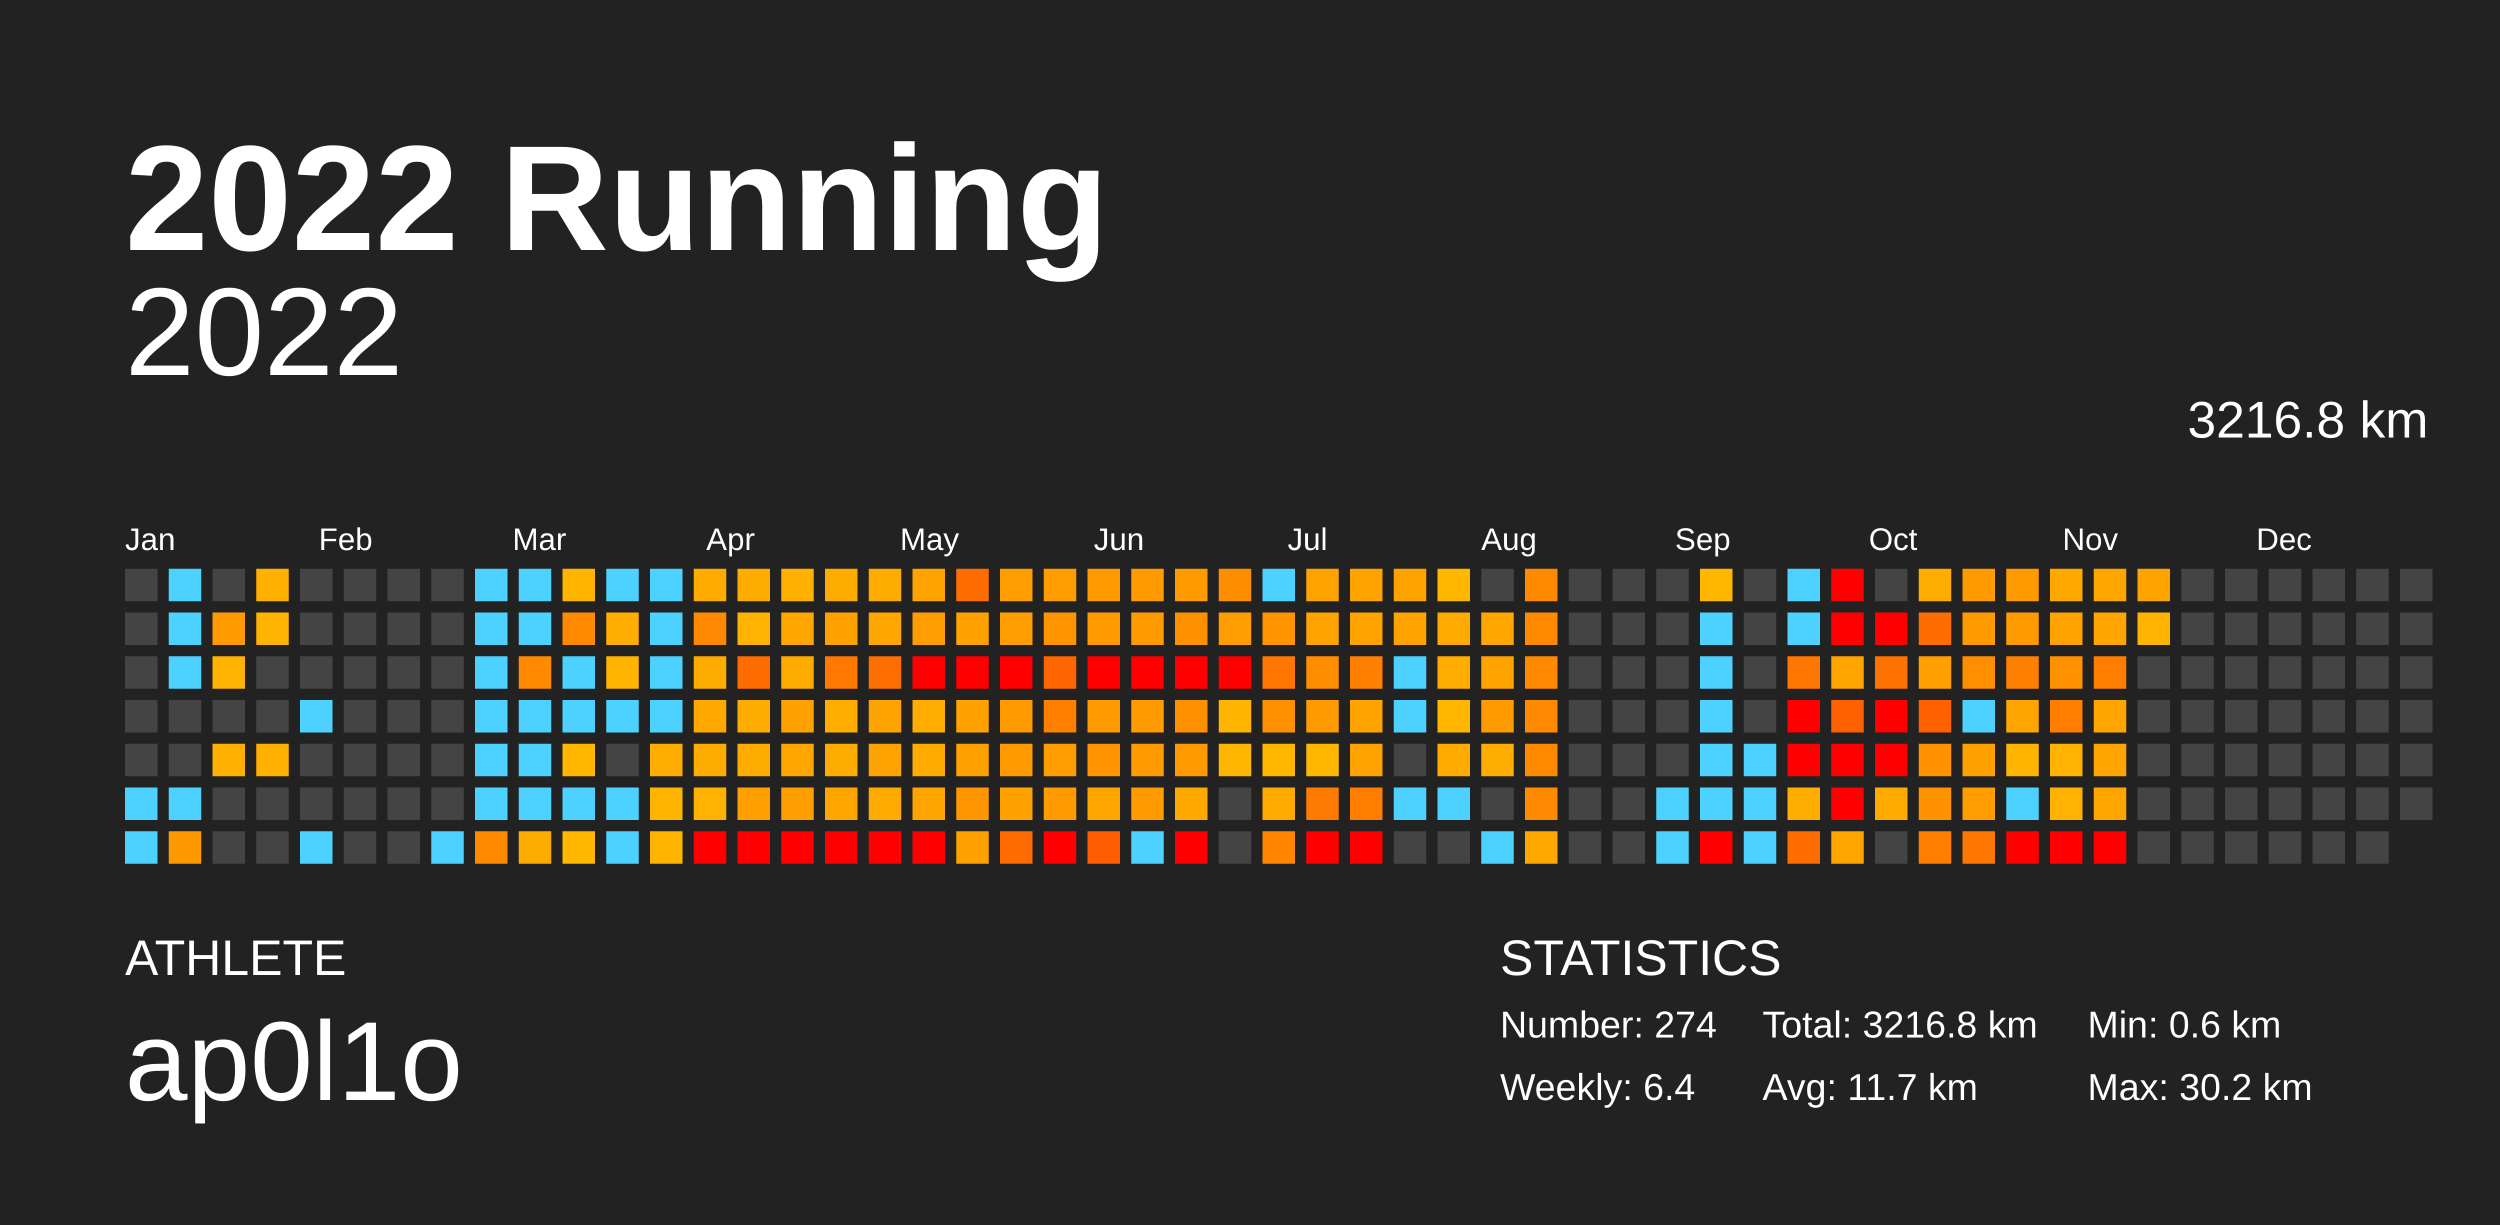
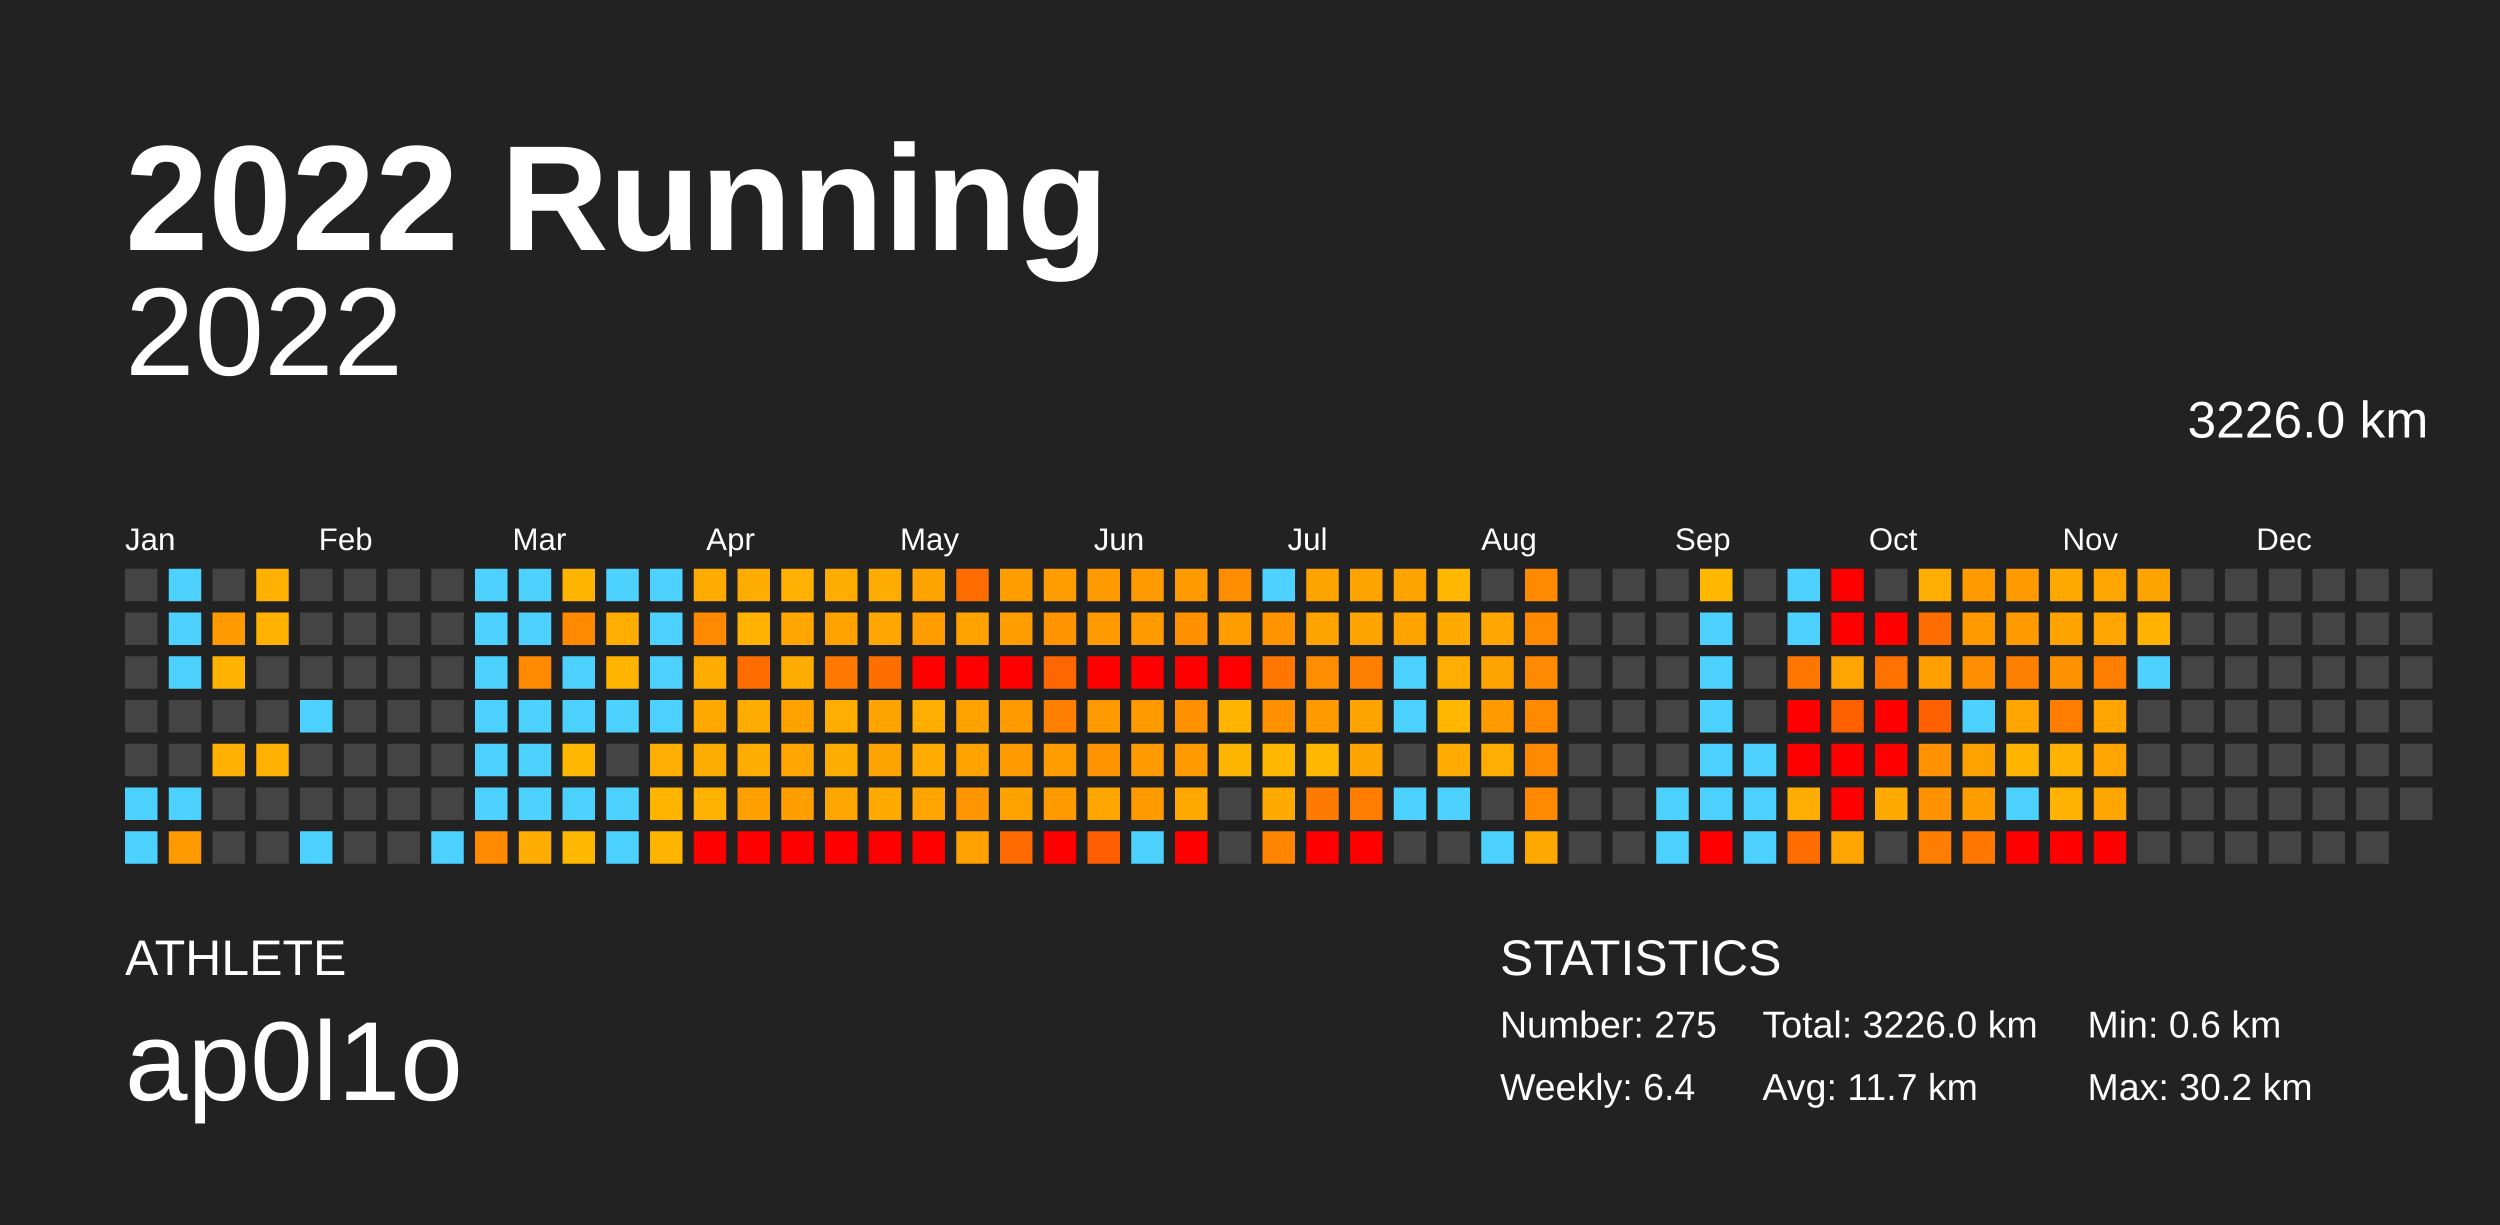
<svg xmlns="http://www.w3.org/2000/svg" baseProfile="full" height="98mm" version="1.1" viewBox="0,0,200,98" width="200mm">
  <defs />
  <rect fill="#222222" height="98" width="200" x="0" y="0" />
  <text fill="#FFFFFF" style="font-size:12px; font-family:Arial; font-weight:bold;" x="10" y="20">2022 Running</text>
  <text fill="#FFFFFF" style="font-size:4px; font-family:Arial" x="10" y="78">ATHLETE</text>
  <text fill="#FFFFFF" style="font-size:9px; font-family:Arial" x="10" y="88">ap0l1o</text>
  <text fill="#FFFFFF" style="font-size:4px; font-family:Arial" x="120" y="78">STATISTICS</text>
-   <text fill="#FFFFFF" style="font-size:3px; font-family:Arial" x="120" y="83">Number: 274</text>
+   <text fill="#FFFFFF" style="font-size:3px; font-family:Arial" x="120" y="83">Number: 275</text>
  <text fill="#FFFFFF" style="font-size:3px; font-family:Arial" x="120" y="88">Weekly: 6.4</text>
-   <text fill="#FFFFFF" style="font-size:3px; font-family:Arial" x="141" y="83">Total: 3216.8 km</text>
+   <text fill="#FFFFFF" style="font-size:3px; font-family:Arial" x="141" y="83">Total: 3226.0 km</text>
  <text fill="#FFFFFF" style="font-size:3px; font-family:Arial" x="141" y="88">Avg: 11.7 km</text>
  <text fill="#FFFFFF" style="font-size:3px; font-family:Arial" x="167" y="83">Min: 0.6 km</text>
  <text fill="#FFFFFF" style="font-size:3px; font-family:Arial" x="167" y="88">Max: 30.2 km</text>
  <text alignment-baseline="hanging" fill="#FFFFFF" style="font-size:10.0px; font-family:Arial;" x="10" y="30">2022</text>
-   <text alignment-baseline="hanging" fill="#FFFFFF" style="font-size:4.125px; font-family:Arial;" x="175" y="35">3216.8 km</text>
+   <text alignment-baseline="hanging" fill="#FFFFFF" style="font-size:4.125px; font-family:Arial;" x="175" y="35">3226.0 km</text>
  <text fill="#FFFFFF" style="font-size:2.5px; font-family:Arial" x="10.0" y="44">Jan</text>
  <text fill="#FFFFFF" style="font-size:2.5px; font-family:Arial" x="25.5" y="44">Feb</text>
  <text fill="#FFFFFF" style="font-size:2.5px; font-family:Arial" x="41.0" y="44">Mar</text>
  <text fill="#FFFFFF" style="font-size:2.5px; font-family:Arial" x="56.5" y="44">Apr</text>
  <text fill="#FFFFFF" style="font-size:2.5px; font-family:Arial" x="72.0" y="44">May</text>
  <text fill="#FFFFFF" style="font-size:2.5px; font-family:Arial" x="87.5" y="44">Jun</text>
  <text fill="#FFFFFF" style="font-size:2.5px; font-family:Arial" x="103.0" y="44">Jul</text>
  <text fill="#FFFFFF" style="font-size:2.5px; font-family:Arial" x="118.5" y="44">Aug</text>
  <text fill="#FFFFFF" style="font-size:2.5px; font-family:Arial" x="134.0" y="44">Sep</text>
  <text fill="#FFFFFF" style="font-size:2.5px; font-family:Arial" x="149.5" y="44">Oct</text>
  <text fill="#FFFFFF" style="font-size:2.5px; font-family:Arial" x="165.0" y="44">Nov</text>
  <text fill="#FFFFFF" style="font-size:2.5px; font-family:Arial" x="180.5" y="44">Dec</text>
  <rect fill="#444444" height="2.6" width="2.6" x="10.0" y="45.5" />
  <rect fill="#444444" height="2.6" width="2.6" x="10.0" y="49.0" />
  <rect fill="#444444" height="2.6" width="2.6" x="10.0" y="52.5" />
  <rect fill="#444444" height="2.6" width="2.6" x="10.0" y="56.0" />
  <rect fill="#444444" height="2.6" width="2.6" x="10.0" y="59.5" />
  <rect fill="#4dd2ff" height="2.6" width="2.6" x="10.0" y="63.0" />
  <rect fill="#4dd2ff" height="2.6" width="2.6" x="10.0" y="66.5" />
  <rect fill="#4dd2ff" height="2.6" width="2.6" x="13.5" y="45.5" />
  <rect fill="#4dd2ff" height="2.6" width="2.6" x="13.5" y="49.0" />
  <rect fill="#4dd2ff" height="2.6" width="2.6" x="13.5" y="52.5" />
  <rect fill="#444444" height="2.6" width="2.6" x="13.5" y="56.0" />
  <rect fill="#444444" height="2.6" width="2.6" x="13.5" y="59.5" />
  <rect fill="#4dd2ff" height="2.6" width="2.6" x="13.5" y="63.0" />
  <rect fill="#ff9900" height="2.6" width="2.6" x="13.5" y="66.5" />
  <rect fill="#444444" height="2.6" width="2.6" x="17.0" y="45.5" />
  <rect fill="#ff9b00" height="2.6" width="2.6" x="17.0" y="49.0" />
  <rect fill="#ffb200" height="2.6" width="2.6" x="17.0" y="52.5" />
  <rect fill="#444444" height="2.6" width="2.6" x="17.0" y="56.0" />
  <rect fill="#ffb000" height="2.6" width="2.6" x="17.0" y="59.5" />
  <rect fill="#444444" height="2.6" width="2.6" x="17.0" y="63.0" />
  <rect fill="#444444" height="2.6" width="2.6" x="17.0" y="66.5" />
  <rect fill="#ffb000" height="2.6" width="2.6" x="20.5" y="45.5" />
  <rect fill="#ffb200" height="2.6" width="2.6" x="20.5" y="49.0" />
  <rect fill="#444444" height="2.6" width="2.6" x="20.5" y="52.5" />
  <rect fill="#444444" height="2.6" width="2.6" x="20.5" y="56.0" />
  <rect fill="#ffb000" height="2.6" width="2.6" x="20.5" y="59.5" />
  <rect fill="#444444" height="2.6" width="2.6" x="20.5" y="63.0" />
  <rect fill="#444444" height="2.6" width="2.6" x="20.5" y="66.5" />
  <rect fill="#444444" height="2.6" width="2.6" x="24.0" y="45.5" />
  <rect fill="#444444" height="2.6" width="2.6" x="24.0" y="49.0" />
  <rect fill="#444444" height="2.6" width="2.6" x="24.0" y="52.5" />
  <rect fill="#4dd2ff" height="2.6" width="2.6" x="24.0" y="56.0" />
  <rect fill="#444444" height="2.6" width="2.6" x="24.0" y="59.5" />
  <rect fill="#444444" height="2.6" width="2.6" x="24.0" y="63.0" />
  <rect fill="#4dd2ff" height="2.6" width="2.6" x="24.0" y="66.5" />
  <rect fill="#444444" height="2.6" width="2.6" x="27.5" y="45.5" />
  <rect fill="#444444" height="2.6" width="2.6" x="27.5" y="49.0" />
  <rect fill="#444444" height="2.6" width="2.6" x="27.5" y="52.5" />
  <rect fill="#444444" height="2.6" width="2.6" x="27.5" y="56.0" />
  <rect fill="#444444" height="2.6" width="2.6" x="27.5" y="59.5" />
  <rect fill="#444444" height="2.6" width="2.6" x="27.5" y="63.0" />
  <rect fill="#444444" height="2.6" width="2.6" x="27.5" y="66.5" />
  <rect fill="#444444" height="2.6" width="2.6" x="31.0" y="45.5" />
  <rect fill="#444444" height="2.6" width="2.6" x="31.0" y="49.0" />
  <rect fill="#444444" height="2.6" width="2.6" x="31.0" y="52.5" />
  <rect fill="#444444" height="2.6" width="2.6" x="31.0" y="56.0" />
  <rect fill="#444444" height="2.6" width="2.6" x="31.0" y="59.5" />
  <rect fill="#444444" height="2.6" width="2.6" x="31.0" y="63.0" />
  <rect fill="#444444" height="2.6" width="2.6" x="31.0" y="66.5" />
  <rect fill="#444444" height="2.6" width="2.6" x="34.5" y="45.5" />
  <rect fill="#444444" height="2.6" width="2.6" x="34.5" y="49.0" />
  <rect fill="#444444" height="2.6" width="2.6" x="34.5" y="52.5" />
  <rect fill="#444444" height="2.6" width="2.6" x="34.5" y="56.0" />
  <rect fill="#444444" height="2.6" width="2.6" x="34.5" y="59.5" />
  <rect fill="#444444" height="2.6" width="2.6" x="34.5" y="63.0" />
  <rect fill="#4dd2ff" height="2.6" width="2.6" x="34.5" y="66.5" />
  <rect fill="#4dd2ff" height="2.6" width="2.6" x="38.0" y="45.5" />
  <rect fill="#4dd2ff" height="2.6" width="2.6" x="38.0" y="49.0" />
  <rect fill="#4dd2ff" height="2.6" width="2.6" x="38.0" y="52.5" />
  <rect fill="#4dd2ff" height="2.6" width="2.6" x="38.0" y="56.0" />
  <rect fill="#4dd2ff" height="2.6" width="2.6" x="38.0" y="59.5" />
  <rect fill="#4dd2ff" height="2.6" width="2.6" x="38.0" y="63.0" />
  <rect fill="#ff8a00" height="2.6" width="2.6" x="38.0" y="66.5" />
  <rect fill="#4dd2ff" height="2.6" width="2.6" x="41.5" y="45.5" />
  <rect fill="#4dd2ff" height="2.6" width="2.6" x="41.5" y="49.0" />
  <rect fill="#ff8a00" height="2.6" width="2.6" x="41.5" y="52.5" />
  <rect fill="#4dd2ff" height="2.6" width="2.6" x="41.5" y="56.0" />
  <rect fill="#4dd2ff" height="2.6" width="2.6" x="41.5" y="59.5" />
  <rect fill="#4dd2ff" height="2.6" width="2.6" x="41.5" y="63.0" />
  <rect fill="#ffac00" height="2.6" width="2.6" x="41.5" y="66.5" />
  <rect fill="#ffb400" height="2.6" width="2.6" x="45.0" y="45.5" />
  <rect fill="#ff8a00" height="2.6" width="2.6" x="45.0" y="49.0" />
  <rect fill="#4dd2ff" height="2.6" width="2.6" x="45.0" y="52.5" />
  <rect fill="#4dd2ff" height="2.6" width="2.6" x="45.0" y="56.0" />
  <rect fill="#ffb700" height="2.6" width="2.6" x="45.0" y="59.5" />
  <rect fill="#4dd2ff" height="2.6" width="2.6" x="45.0" y="63.0" />
  <rect fill="#ffb700" height="2.6" width="2.6" x="45.0" y="66.5" />
  <rect fill="#4dd2ff" height="2.6" width="2.6" x="48.5" y="45.5" />
  <rect fill="#ffad00" height="2.6" width="2.6" x="48.5" y="49.0" />
  <rect fill="#ffb500" height="2.6" width="2.6" x="48.5" y="52.5" />
  <rect fill="#4dd2ff" height="2.6" width="2.6" x="48.5" y="56.0" />
  <rect fill="#444444" height="2.6" width="2.6" x="48.5" y="59.5" />
  <rect fill="#4dd2ff" height="2.6" width="2.6" x="48.5" y="63.0" />
  <rect fill="#4dd2ff" height="2.6" width="2.6" x="48.5" y="66.5" />
  <rect fill="#4dd2ff" height="2.6" width="2.6" x="52.0" y="45.5" />
  <rect fill="#4dd2ff" height="2.6" width="2.6" x="52.0" y="49.0" />
  <rect fill="#4dd2ff" height="2.6" width="2.6" x="52.0" y="52.5" />
  <rect fill="#4dd2ff" height="2.6" width="2.6" x="52.0" y="56.0" />
  <rect fill="#ffad00" height="2.6" width="2.6" x="52.0" y="59.5" />
  <rect fill="#ffb500" height="2.6" width="2.6" x="52.0" y="63.0" />
  <rect fill="#ffb500" height="2.6" width="2.6" x="52.0" y="66.5" />
  <rect fill="#ffab00" height="2.6" width="2.6" x="55.5" y="45.5" />
  <rect fill="#ff8900" height="2.6" width="2.6" x="55.5" y="49.0" />
  <rect fill="#ffac00" height="2.6" width="2.6" x="55.5" y="52.5" />
  <rect fill="#ffa800" height="2.6" width="2.6" x="55.5" y="56.0" />
  <rect fill="#ffac00" height="2.6" width="2.6" x="55.5" y="59.5" />
  <rect fill="#ffb200" height="2.6" width="2.6" x="55.5" y="63.0" />
  <rect fill="red" height="2.6" width="2.6" x="55.5" y="66.5" />
  <rect fill="#ffac00" height="2.6" width="2.6" x="59.0" y="45.5" />
  <rect fill="#ffb200" height="2.6" width="2.6" x="59.0" y="49.0" />
  <rect fill="#ff6c00" height="2.6" width="2.6" x="59.0" y="52.5" />
  <rect fill="#ffac00" height="2.6" width="2.6" x="59.0" y="56.0" />
  <rect fill="#ffac00" height="2.6" width="2.6" x="59.0" y="59.5" />
  <rect fill="#ff9f00" height="2.6" width="2.6" x="59.0" y="63.0" />
  <rect fill="red" height="2.6" width="2.6" x="59.0" y="66.5" />
  <rect fill="#ffb000" height="2.6" width="2.6" x="62.5" y="45.5" />
  <rect fill="#ffa700" height="2.6" width="2.6" x="62.5" y="49.0" />
  <rect fill="#ffac00" height="2.6" width="2.6" x="62.5" y="52.5" />
  <rect fill="#ffa200" height="2.6" width="2.6" x="62.5" y="56.0" />
  <rect fill="#ffa700" height="2.6" width="2.6" x="62.5" y="59.5" />
  <rect fill="#ff9e00" height="2.6" width="2.6" x="62.5" y="63.0" />
  <rect fill="red" height="2.6" width="2.6" x="62.5" y="66.5" />
  <rect fill="#ffac00" height="2.6" width="2.6" x="66.0" y="45.5" />
  <rect fill="#ffa200" height="2.6" width="2.6" x="66.0" y="49.0" />
  <rect fill="#ff7800" height="2.6" width="2.6" x="66.0" y="52.5" />
  <rect fill="#ffae00" height="2.6" width="2.6" x="66.0" y="56.0" />
  <rect fill="#ffac00" height="2.6" width="2.6" x="66.0" y="59.5" />
  <rect fill="#ffa500" height="2.6" width="2.6" x="66.0" y="63.0" />
  <rect fill="red" height="2.6" width="2.6" x="66.0" y="66.5" />
  <rect fill="#ffac00" height="2.6" width="2.6" x="69.5" y="45.5" />
  <rect fill="#ffa600" height="2.6" width="2.6" x="69.5" y="49.0" />
  <rect fill="#ff6e00" height="2.6" width="2.6" x="69.5" y="52.5" />
  <rect fill="#ffa300" height="2.6" width="2.6" x="69.5" y="56.0" />
  <rect fill="#ffa300" height="2.6" width="2.6" x="69.5" y="59.5" />
  <rect fill="#ffaa00" height="2.6" width="2.6" x="69.5" y="63.0" />
  <rect fill="red" height="2.6" width="2.6" x="69.5" y="66.5" />
  <rect fill="#ffa300" height="2.6" width="2.6" x="73.0" y="45.5" />
  <rect fill="#ff9c00" height="2.6" width="2.6" x="73.0" y="49.0" />
  <rect fill="red" height="2.6" width="2.6" x="73.0" y="52.5" />
  <rect fill="#ffae00" height="2.6" width="2.6" x="73.0" y="56.0" />
  <rect fill="#ffab00" height="2.6" width="2.6" x="73.0" y="59.5" />
  <rect fill="#ffa400" height="2.6" width="2.6" x="73.0" y="63.0" />
  <rect fill="red" height="2.6" width="2.6" x="73.0" y="66.5" />
  <rect fill="#ff6c00" height="2.6" width="2.6" x="76.5" y="45.5" />
  <rect fill="#ffa200" height="2.6" width="2.6" x="76.5" y="49.0" />
  <rect fill="red" height="2.6" width="2.6" x="76.5" y="52.5" />
  <rect fill="#ffa200" height="2.6" width="2.6" x="76.5" y="56.0" />
  <rect fill="#ffa200" height="2.6" width="2.6" x="76.5" y="59.5" />
  <rect fill="#ff9500" height="2.6" width="2.6" x="76.5" y="63.0" />
  <rect fill="#ffa100" height="2.6" width="2.6" x="76.5" y="66.5" />
  <rect fill="#ff9e00" height="2.6" width="2.6" x="80.0" y="45.5" />
  <rect fill="#ff9e00" height="2.6" width="2.6" x="80.0" y="49.0" />
  <rect fill="red" height="2.6" width="2.6" x="80.0" y="52.5" />
  <rect fill="#ff9a00" height="2.6" width="2.6" x="80.0" y="56.0" />
  <rect fill="#ff9b00" height="2.6" width="2.6" x="80.0" y="59.5" />
  <rect fill="#ffa200" height="2.6" width="2.6" x="80.0" y="63.0" />
  <rect fill="#ff6b00" height="2.6" width="2.6" x="80.0" y="66.5" />
  <rect fill="#ff9c00" height="2.6" width="2.6" x="83.5" y="45.5" />
  <rect fill="#ff9300" height="2.6" width="2.6" x="83.5" y="49.0" />
  <rect fill="#ff6500" height="2.6" width="2.6" x="83.5" y="52.5" />
  <rect fill="#ff8000" height="2.6" width="2.6" x="83.5" y="56.0" />
  <rect fill="#ff9c00" height="2.6" width="2.6" x="83.5" y="59.5" />
  <rect fill="#ff9b00" height="2.6" width="2.6" x="83.5" y="63.0" />
  <rect fill="red" height="2.6" width="2.6" x="83.5" y="66.5" />
  <rect fill="#ff9b00" height="2.6" width="2.6" x="87.0" y="45.5" />
  <rect fill="#ff9a00" height="2.6" width="2.6" x="87.0" y="49.0" />
  <rect fill="red" height="2.6" width="2.6" x="87.0" y="52.5" />
  <rect fill="#ff9b00" height="2.6" width="2.6" x="87.0" y="56.0" />
  <rect fill="#ff9300" height="2.6" width="2.6" x="87.0" y="59.5" />
  <rect fill="#ffa500" height="2.6" width="2.6" x="87.0" y="63.0" />
  <rect fill="#ff5e00" height="2.6" width="2.6" x="87.0" y="66.5" />
  <rect fill="#ff9a00" height="2.6" width="2.6" x="90.5" y="45.5" />
  <rect fill="#ff9a00" height="2.6" width="2.6" x="90.5" y="49.0" />
  <rect fill="red" height="2.6" width="2.6" x="90.5" y="52.5" />
  <rect fill="#ff9b00" height="2.6" width="2.6" x="90.5" y="56.0" />
  <rect fill="#ff9b00" height="2.6" width="2.6" x="90.5" y="59.5" />
  <rect fill="#ff9a00" height="2.6" width="2.6" x="90.5" y="63.0" />
  <rect fill="#4dd2ff" height="2.6" width="2.6" x="90.5" y="66.5" />
  <rect fill="#ff9b00" height="2.6" width="2.6" x="94.0" y="45.5" />
  <rect fill="#ff9000" height="2.6" width="2.6" x="94.0" y="49.0" />
  <rect fill="red" height="2.6" width="2.6" x="94.0" y="52.5" />
  <rect fill="#ff9100" height="2.6" width="2.6" x="94.0" y="56.0" />
  <rect fill="#ff9a00" height="2.6" width="2.6" x="94.0" y="59.5" />
  <rect fill="#ffa800" height="2.6" width="2.6" x="94.0" y="63.0" />
  <rect fill="red" height="2.6" width="2.6" x="94.0" y="66.5" />
  <rect fill="#ff8d00" height="2.6" width="2.6" x="97.5" y="45.5" />
  <rect fill="#ff9c00" height="2.6" width="2.6" x="97.5" y="49.0" />
  <rect fill="red" height="2.6" width="2.6" x="97.5" y="52.5" />
  <rect fill="#ffb500" height="2.6" width="2.6" x="97.5" y="56.0" />
  <rect fill="#ffb600" height="2.6" width="2.6" x="97.5" y="59.5" />
  <rect fill="#444444" height="2.6" width="2.6" x="97.5" y="63.0" />
  <rect fill="#444444" height="2.6" width="2.6" x="97.5" y="66.5" />
  <rect fill="#4dd2ff" height="2.6" width="2.6" x="101.0" y="45.5" />
  <rect fill="#ff9300" height="2.6" width="2.6" x="101.0" y="49.0" />
  <rect fill="#ff7700" height="2.6" width="2.6" x="101.0" y="52.5" />
  <rect fill="#ff9100" height="2.6" width="2.6" x="101.0" y="56.0" />
  <rect fill="#ffb700" height="2.6" width="2.6" x="101.0" y="59.5" />
  <rect fill="#ffaa00" height="2.6" width="2.6" x="101.0" y="63.0" />
  <rect fill="#ff8500" height="2.6" width="2.6" x="101.0" y="66.5" />
  <rect fill="#ffa300" height="2.6" width="2.6" x="104.5" y="45.5" />
  <rect fill="#ffa300" height="2.6" width="2.6" x="104.5" y="49.0" />
  <rect fill="#ff8d00" height="2.6" width="2.6" x="104.5" y="52.5" />
  <rect fill="#ff9a00" height="2.6" width="2.6" x="104.5" y="56.0" />
  <rect fill="#ffb700" height="2.6" width="2.6" x="104.5" y="59.5" />
  <rect fill="#ff7a00" height="2.6" width="2.6" x="104.5" y="63.0" />
  <rect fill="red" height="2.6" width="2.6" x="104.5" y="66.5" />
  <rect fill="#ffa300" height="2.6" width="2.6" x="108.0" y="45.5" />
  <rect fill="#ffa300" height="2.6" width="2.6" x="108.0" y="49.0" />
  <rect fill="#ff8000" height="2.6" width="2.6" x="108.0" y="52.5" />
  <rect fill="#ffa300" height="2.6" width="2.6" x="108.0" y="56.0" />
  <rect fill="#ffa300" height="2.6" width="2.6" x="108.0" y="59.5" />
  <rect fill="#ff7e00" height="2.6" width="2.6" x="108.0" y="63.0" />
  <rect fill="red" height="2.6" width="2.6" x="108.0" y="66.5" />
  <rect fill="#ffa300" height="2.6" width="2.6" x="111.5" y="45.5" />
  <rect fill="#ffa300" height="2.6" width="2.6" x="111.5" y="49.0" />
  <rect fill="#4dd2ff" height="2.6" width="2.6" x="111.5" y="52.5" />
  <rect fill="#4dd2ff" height="2.6" width="2.6" x="111.5" y="56.0" />
  <rect fill="#444444" height="2.6" width="2.6" x="111.5" y="59.5" />
  <rect fill="#4dd2ff" height="2.6" width="2.6" x="111.5" y="63.0" />
  <rect fill="#444444" height="2.6" width="2.6" x="111.5" y="66.5" />
  <rect fill="#ffb700" height="2.6" width="2.6" x="115.0" y="45.5" />
  <rect fill="#ffaa00" height="2.6" width="2.6" x="115.0" y="49.0" />
  <rect fill="#ffad00" height="2.6" width="2.6" x="115.0" y="52.5" />
  <rect fill="#ffb700" height="2.6" width="2.6" x="115.0" y="56.0" />
  <rect fill="#ffab00" height="2.6" width="2.6" x="115.0" y="59.5" />
  <rect fill="#4dd2ff" height="2.6" width="2.6" x="115.0" y="63.0" />
  <rect fill="#444444" height="2.6" width="2.6" x="115.0" y="66.5" />
  <rect fill="#444444" height="2.6" width="2.6" x="118.5" y="45.5" />
  <rect fill="#ffa700" height="2.6" width="2.6" x="118.5" y="49.0" />
  <rect fill="#ffa300" height="2.6" width="2.6" x="118.5" y="52.5" />
  <rect fill="#ff9a00" height="2.6" width="2.6" x="118.5" y="56.0" />
  <rect fill="#ffad00" height="2.6" width="2.6" x="118.5" y="59.5" />
  <rect fill="#444444" height="2.6" width="2.6" x="118.5" y="63.0" />
  <rect fill="#4dd2ff" height="2.6" width="2.6" x="118.5" y="66.5" />
  <rect fill="#ff8a00" height="2.6" width="2.6" x="122.0" y="45.5" />
  <rect fill="#ff8a00" height="2.6" width="2.6" x="122.0" y="49.0" />
  <rect fill="#ff8900" height="2.6" width="2.6" x="122.0" y="52.5" />
  <rect fill="#ff8900" height="2.6" width="2.6" x="122.0" y="56.0" />
  <rect fill="#ff8a00" height="2.6" width="2.6" x="122.0" y="59.5" />
  <rect fill="#ff8900" height="2.6" width="2.6" x="122.0" y="63.0" />
  <rect fill="#ffa900" height="2.6" width="2.6" x="122.0" y="66.5" />
  <rect fill="#444444" height="2.6" width="2.6" x="125.5" y="45.5" />
  <rect fill="#444444" height="2.6" width="2.6" x="125.5" y="49.0" />
  <rect fill="#444444" height="2.6" width="2.6" x="125.5" y="52.5" />
  <rect fill="#444444" height="2.6" width="2.6" x="125.5" y="56.0" />
  <rect fill="#444444" height="2.6" width="2.6" x="125.5" y="59.5" />
  <rect fill="#444444" height="2.6" width="2.6" x="125.5" y="63.0" />
  <rect fill="#444444" height="2.6" width="2.6" x="125.5" y="66.5" />
  <rect fill="#444444" height="2.6" width="2.6" x="129.0" y="45.5" />
  <rect fill="#444444" height="2.6" width="2.6" x="129.0" y="49.0" />
  <rect fill="#444444" height="2.6" width="2.6" x="129.0" y="52.5" />
  <rect fill="#444444" height="2.6" width="2.6" x="129.0" y="56.0" />
  <rect fill="#444444" height="2.6" width="2.6" x="129.0" y="59.5" />
  <rect fill="#444444" height="2.6" width="2.6" x="129.0" y="63.0" />
  <rect fill="#444444" height="2.6" width="2.6" x="129.0" y="66.5" />
  <rect fill="#444444" height="2.6" width="2.6" x="132.5" y="45.5" />
  <rect fill="#444444" height="2.6" width="2.6" x="132.5" y="49.0" />
  <rect fill="#444444" height="2.6" width="2.6" x="132.5" y="52.5" />
  <rect fill="#444444" height="2.6" width="2.6" x="132.5" y="56.0" />
  <rect fill="#444444" height="2.6" width="2.6" x="132.5" y="59.5" />
  <rect fill="#4dd2ff" height="2.6" width="2.6" x="132.5" y="63.0" />
  <rect fill="#4dd2ff" height="2.6" width="2.6" x="132.5" y="66.5" />
  <rect fill="#ffb700" height="2.6" width="2.6" x="136.0" y="45.5" />
  <rect fill="#4dd2ff" height="2.6" width="2.6" x="136.0" y="49.0" />
  <rect fill="#4dd2ff" height="2.6" width="2.6" x="136.0" y="52.5" />
  <rect fill="#4dd2ff" height="2.6" width="2.6" x="136.0" y="56.0" />
  <rect fill="#4dd2ff" height="2.6" width="2.6" x="136.0" y="59.5" />
  <rect fill="#4dd2ff" height="2.6" width="2.6" x="136.0" y="63.0" />
  <rect fill="red" height="2.6" width="2.6" x="136.0" y="66.5" />
  <rect fill="#444444" height="2.6" width="2.6" x="139.5" y="45.5" />
  <rect fill="#444444" height="2.6" width="2.6" x="139.5" y="49.0" />
  <rect fill="#444444" height="2.6" width="2.6" x="139.5" y="52.5" />
  <rect fill="#444444" height="2.6" width="2.6" x="139.5" y="56.0" />
  <rect fill="#4dd2ff" height="2.6" width="2.6" x="139.5" y="59.5" />
  <rect fill="#4dd2ff" height="2.6" width="2.6" x="139.5" y="63.0" />
  <rect fill="#4dd2ff" height="2.6" width="2.6" x="139.5" y="66.5" />
  <rect fill="#4dd2ff" height="2.6" width="2.6" x="143.0" y="45.5" />
  <rect fill="#4dd2ff" height="2.6" width="2.6" x="143.0" y="49.0" />
  <rect fill="#ff7700" height="2.6" width="2.6" x="143.0" y="52.5" />
  <rect fill="red" height="2.6" width="2.6" x="143.0" y="56.0" />
  <rect fill="red" height="2.6" width="2.6" x="143.0" y="59.5" />
  <rect fill="#ffad00" height="2.6" width="2.6" x="143.0" y="63.0" />
  <rect fill="#ff6c00" height="2.6" width="2.6" x="143.0" y="66.5" />
  <rect fill="red" height="2.6" width="2.6" x="146.5" y="45.5" />
  <rect fill="red" height="2.6" width="2.6" x="146.5" y="49.0" />
  <rect fill="#ffa400" height="2.6" width="2.6" x="146.5" y="52.5" />
  <rect fill="#ff6100" height="2.6" width="2.6" x="146.5" y="56.0" />
  <rect fill="red" height="2.6" width="2.6" x="146.5" y="59.5" />
  <rect fill="red" height="2.6" width="2.6" x="146.5" y="63.0" />
  <rect fill="#ffa500" height="2.6" width="2.6" x="146.5" y="66.5" />
  <rect fill="#444444" height="2.6" width="2.6" x="150.0" y="45.5" />
  <rect fill="red" height="2.6" width="2.6" x="150.0" y="49.0" />
  <rect fill="#ff7200" height="2.6" width="2.6" x="150.0" y="52.5" />
  <rect fill="red" height="2.6" width="2.6" x="150.0" y="56.0" />
  <rect fill="red" height="2.6" width="2.6" x="150.0" y="59.5" />
  <rect fill="#ffaa00" height="2.6" width="2.6" x="150.0" y="63.0" />
  <rect fill="#444444" height="2.6" width="2.6" x="150.0" y="66.5" />
  <rect fill="#ffad00" height="2.6" width="2.6" x="153.5" y="45.5" />
  <rect fill="#ff6d00" height="2.6" width="2.6" x="153.5" y="49.0" />
  <rect fill="#ff9f00" height="2.6" width="2.6" x="153.5" y="52.5" />
  <rect fill="#ff6100" height="2.6" width="2.6" x="153.5" y="56.0" />
  <rect fill="#ff9200" height="2.6" width="2.6" x="153.5" y="59.5" />
  <rect fill="#ff9200" height="2.6" width="2.6" x="153.5" y="63.0" />
  <rect fill="#ff7e00" height="2.6" width="2.6" x="153.5" y="66.5" />
  <rect fill="#ff9a00" height="2.6" width="2.6" x="157.0" y="45.5" />
  <rect fill="#ff9a00" height="2.6" width="2.6" x="157.0" y="49.0" />
  <rect fill="#ff8e00" height="2.6" width="2.6" x="157.0" y="52.5" />
  <rect fill="#4dd2ff" height="2.6" width="2.6" x="157.0" y="56.0" />
  <rect fill="#ffa200" height="2.6" width="2.6" x="157.0" y="59.5" />
  <rect fill="#ff9c00" height="2.6" width="2.6" x="157.0" y="63.0" />
  <rect fill="#ff7700" height="2.6" width="2.6" x="157.0" y="66.5" />
  <rect fill="#ff9b00" height="2.6" width="2.6" x="160.5" y="45.5" />
  <rect fill="#ff9b00" height="2.6" width="2.6" x="160.5" y="49.0" />
  <rect fill="#ff8000" height="2.6" width="2.6" x="160.5" y="52.5" />
  <rect fill="#ffa400" height="2.6" width="2.6" x="160.5" y="56.0" />
  <rect fill="#ffb400" height="2.6" width="2.6" x="160.5" y="59.5" />
  <rect fill="#4dd2ff" height="2.6" width="2.6" x="160.5" y="63.0" />
  <rect fill="red" height="2.6" width="2.6" x="160.5" y="66.5" />
  <rect fill="#ffa800" height="2.6" width="2.6" x="164.0" y="45.5" />
  <rect fill="#ffa300" height="2.6" width="2.6" x="164.0" y="49.0" />
  <rect fill="#ff9200" height="2.6" width="2.6" x="164.0" y="52.5" />
  <rect fill="#ff7e00" height="2.6" width="2.6" x="164.0" y="56.0" />
  <rect fill="#ffb300" height="2.6" width="2.6" x="164.0" y="59.5" />
  <rect fill="#ffb300" height="2.6" width="2.6" x="164.0" y="63.0" />
  <rect fill="red" height="2.6" width="2.6" x="164.0" y="66.5" />
  <rect fill="#ffa500" height="2.6" width="2.6" x="167.5" y="45.5" />
  <rect fill="#ffa400" height="2.6" width="2.6" x="167.5" y="49.0" />
  <rect fill="#ff7e00" height="2.6" width="2.6" x="167.5" y="52.5" />
  <rect fill="#ffa400" height="2.6" width="2.6" x="167.5" y="56.0" />
  <rect fill="#ffa400" height="2.6" width="2.6" x="167.5" y="59.5" />
  <rect fill="#ffa500" height="2.6" width="2.6" x="167.5" y="63.0" />
  <rect fill="red" height="2.6" width="2.6" x="167.5" y="66.5" />
  <rect fill="#ffa300" height="2.6" width="2.6" x="171.0" y="45.5" />
  <rect fill="#ffb300" height="2.6" width="2.6" x="171.0" y="49.0" />
-   <rect fill="#444444" height="2.6" width="2.6" x="171.0" y="52.5" />
+   <rect fill="#4dd2ff" height="2.6" width="2.6" x="171.0" y="52.5" />
  <rect fill="#444444" height="2.6" width="2.6" x="171.0" y="56.0" />
  <rect fill="#444444" height="2.6" width="2.6" x="171.0" y="59.5" />
  <rect fill="#444444" height="2.6" width="2.6" x="171.0" y="63.0" />
  <rect fill="#444444" height="2.6" width="2.6" x="171.0" y="66.5" />
  <rect fill="#444444" height="2.6" width="2.6" x="174.5" y="45.5" />
  <rect fill="#444444" height="2.6" width="2.6" x="174.5" y="49.0" />
  <rect fill="#444444" height="2.6" width="2.6" x="174.5" y="52.5" />
  <rect fill="#444444" height="2.6" width="2.6" x="174.5" y="56.0" />
  <rect fill="#444444" height="2.6" width="2.6" x="174.5" y="59.5" />
  <rect fill="#444444" height="2.6" width="2.6" x="174.5" y="63.0" />
  <rect fill="#444444" height="2.6" width="2.6" x="174.5" y="66.5" />
  <rect fill="#444444" height="2.6" width="2.6" x="178.0" y="45.5" />
  <rect fill="#444444" height="2.6" width="2.6" x="178.0" y="49.0" />
  <rect fill="#444444" height="2.6" width="2.6" x="178.0" y="52.5" />
  <rect fill="#444444" height="2.6" width="2.6" x="178.0" y="56.0" />
  <rect fill="#444444" height="2.6" width="2.6" x="178.0" y="59.5" />
  <rect fill="#444444" height="2.6" width="2.6" x="178.0" y="63.0" />
  <rect fill="#444444" height="2.6" width="2.6" x="178.0" y="66.5" />
  <rect fill="#444444" height="2.6" width="2.6" x="181.5" y="45.5" />
  <rect fill="#444444" height="2.6" width="2.6" x="181.5" y="49.0" />
  <rect fill="#444444" height="2.6" width="2.6" x="181.5" y="52.5" />
  <rect fill="#444444" height="2.6" width="2.6" x="181.5" y="56.0" />
  <rect fill="#444444" height="2.6" width="2.6" x="181.5" y="59.5" />
  <rect fill="#444444" height="2.6" width="2.6" x="181.5" y="63.0" />
  <rect fill="#444444" height="2.6" width="2.6" x="181.5" y="66.5" />
  <rect fill="#444444" height="2.6" width="2.6" x="185.0" y="45.5" />
  <rect fill="#444444" height="2.6" width="2.6" x="185.0" y="49.0" />
  <rect fill="#444444" height="2.6" width="2.6" x="185.0" y="52.5" />
  <rect fill="#444444" height="2.6" width="2.6" x="185.0" y="56.0" />
  <rect fill="#444444" height="2.6" width="2.6" x="185.0" y="59.5" />
  <rect fill="#444444" height="2.6" width="2.6" x="185.0" y="63.0" />
  <rect fill="#444444" height="2.6" width="2.6" x="185.0" y="66.5" />
  <rect fill="#444444" height="2.6" width="2.6" x="188.5" y="45.5" />
  <rect fill="#444444" height="2.6" width="2.6" x="188.5" y="49.0" />
  <rect fill="#444444" height="2.6" width="2.6" x="188.5" y="52.5" />
  <rect fill="#444444" height="2.6" width="2.6" x="188.5" y="56.0" />
  <rect fill="#444444" height="2.6" width="2.6" x="188.5" y="59.5" />
  <rect fill="#444444" height="2.6" width="2.6" x="188.5" y="63.0" />
  <rect fill="#444444" height="2.6" width="2.6" x="188.5" y="66.5" />
  <rect fill="#444444" height="2.6" width="2.6" x="192.0" y="45.5" />
  <rect fill="#444444" height="2.6" width="2.6" x="192.0" y="49.0" />
  <rect fill="#444444" height="2.6" width="2.6" x="192.0" y="52.5" />
  <rect fill="#444444" height="2.6" width="2.6" x="192.0" y="56.0" />
  <rect fill="#444444" height="2.6" width="2.6" x="192.0" y="59.5" />
  <rect fill="#444444" height="2.6" width="2.6" x="192.0" y="63.0" />
</svg>
